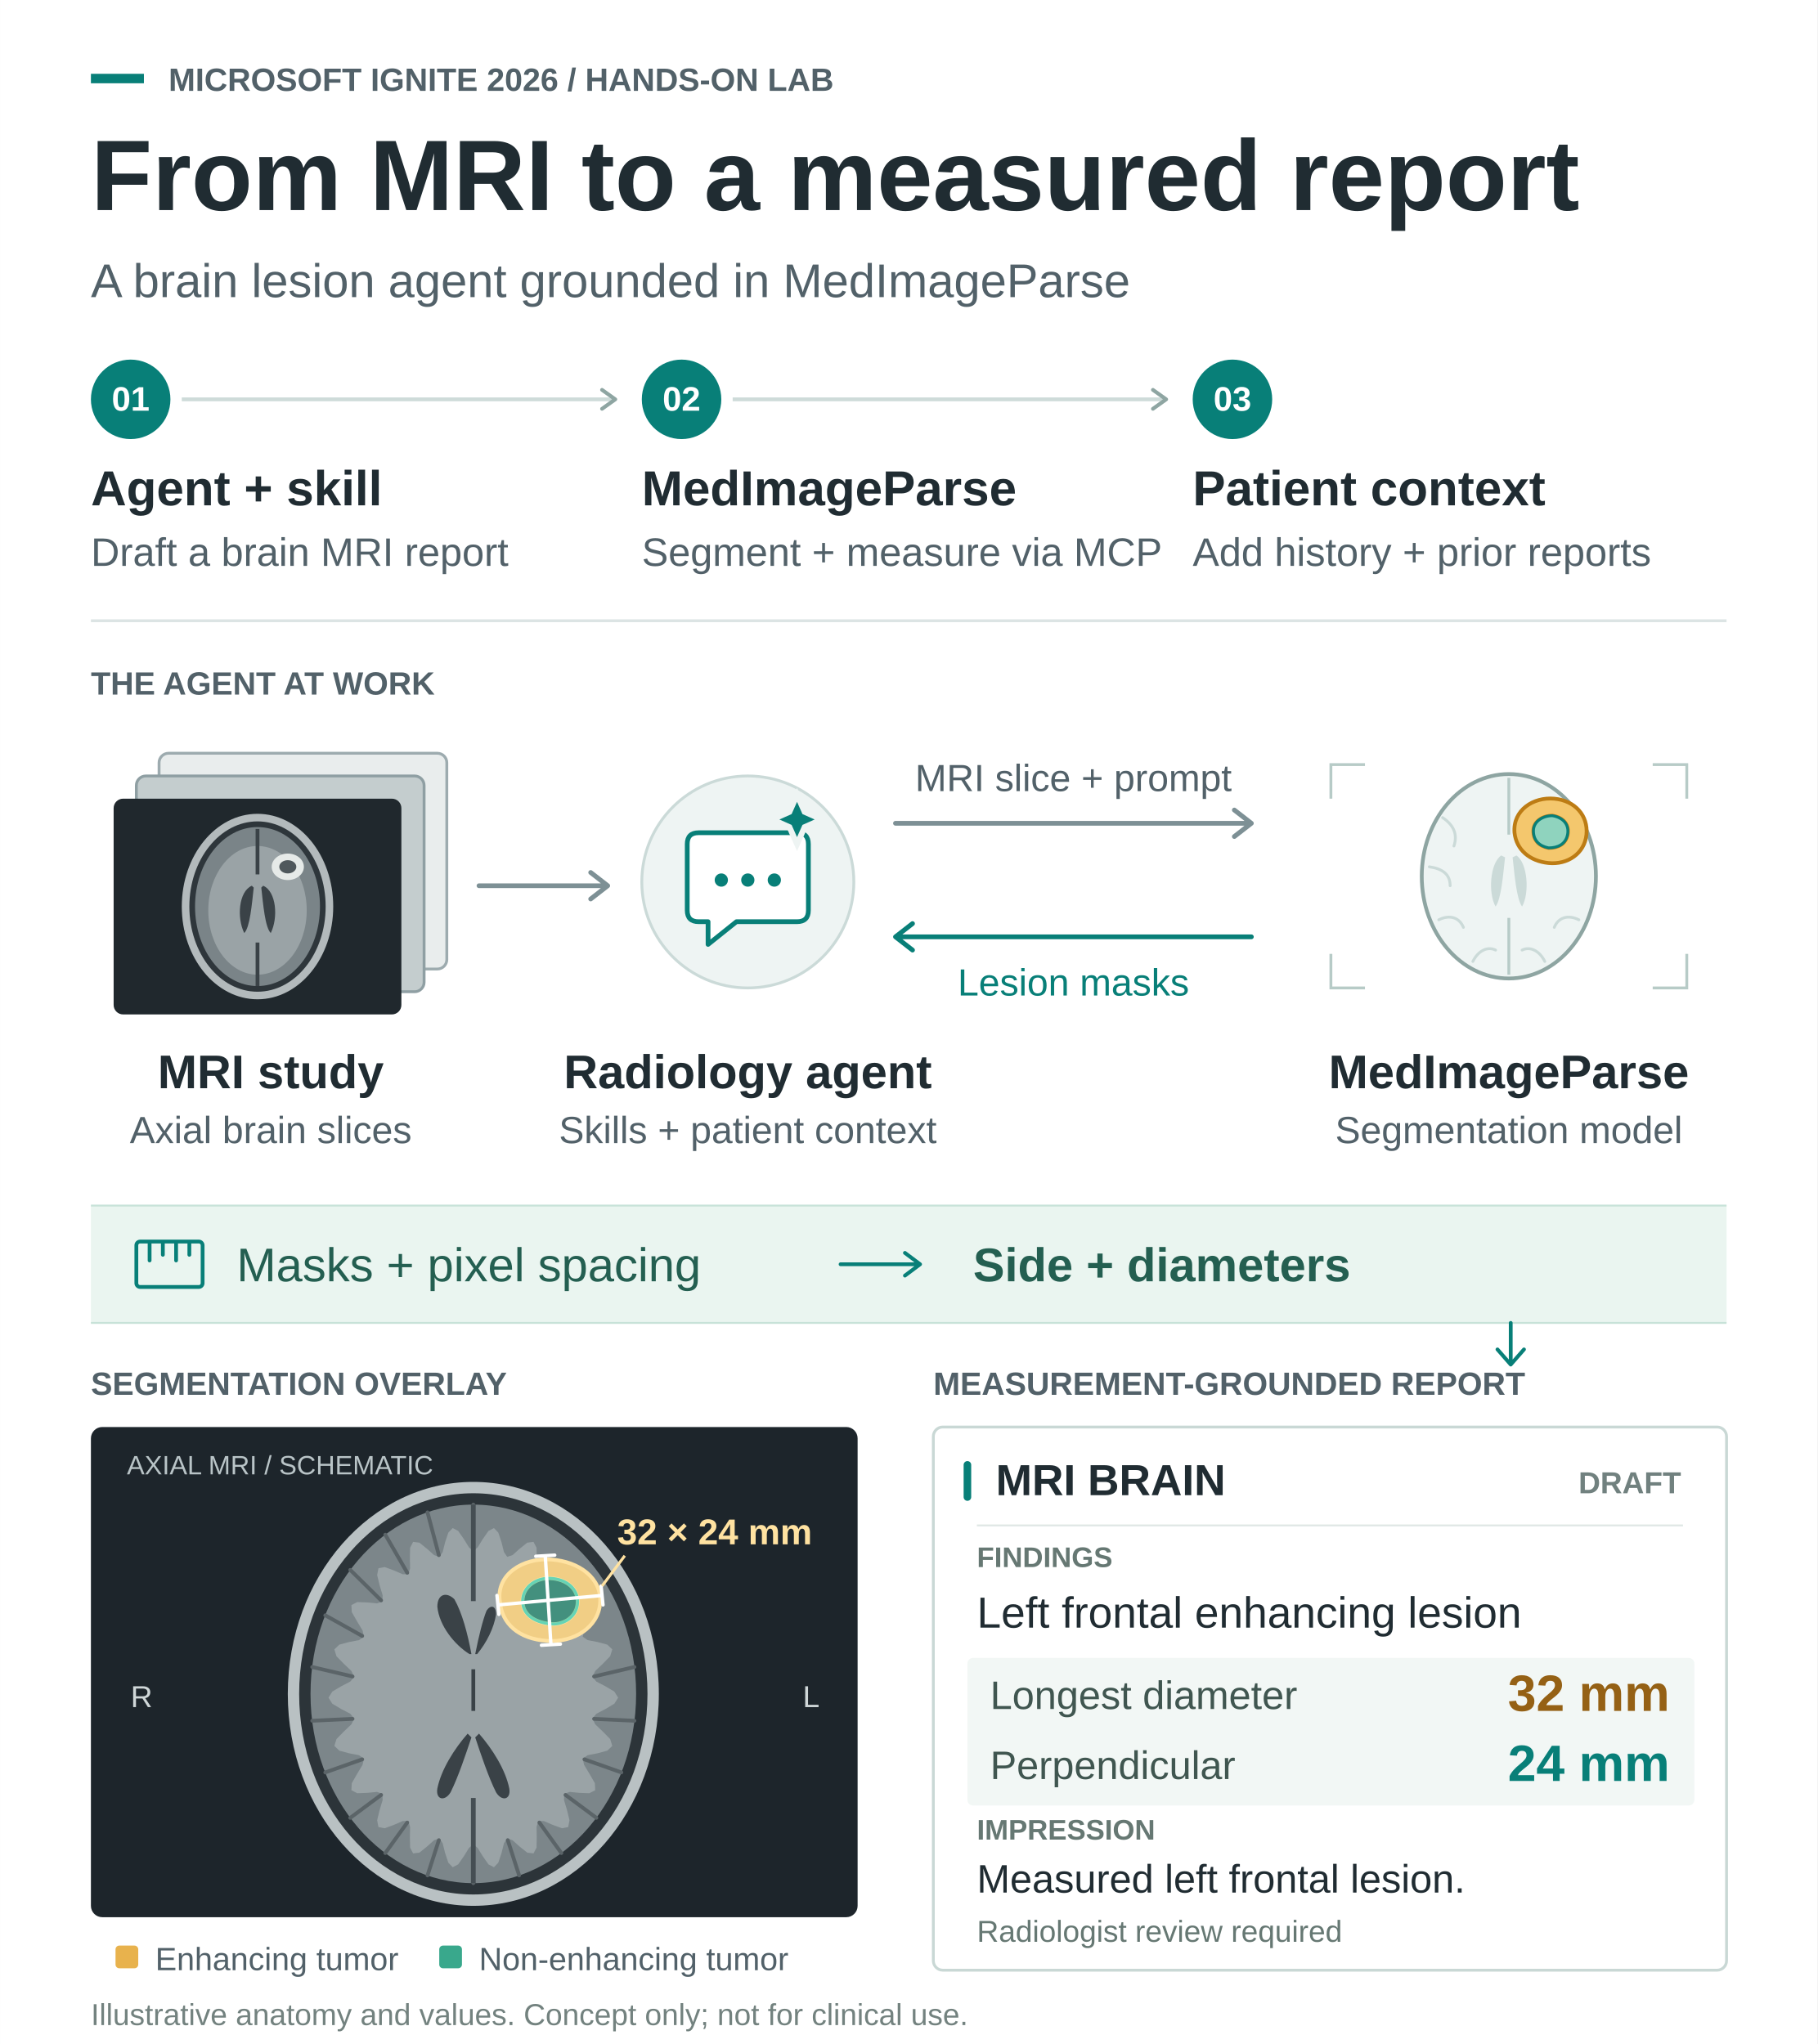
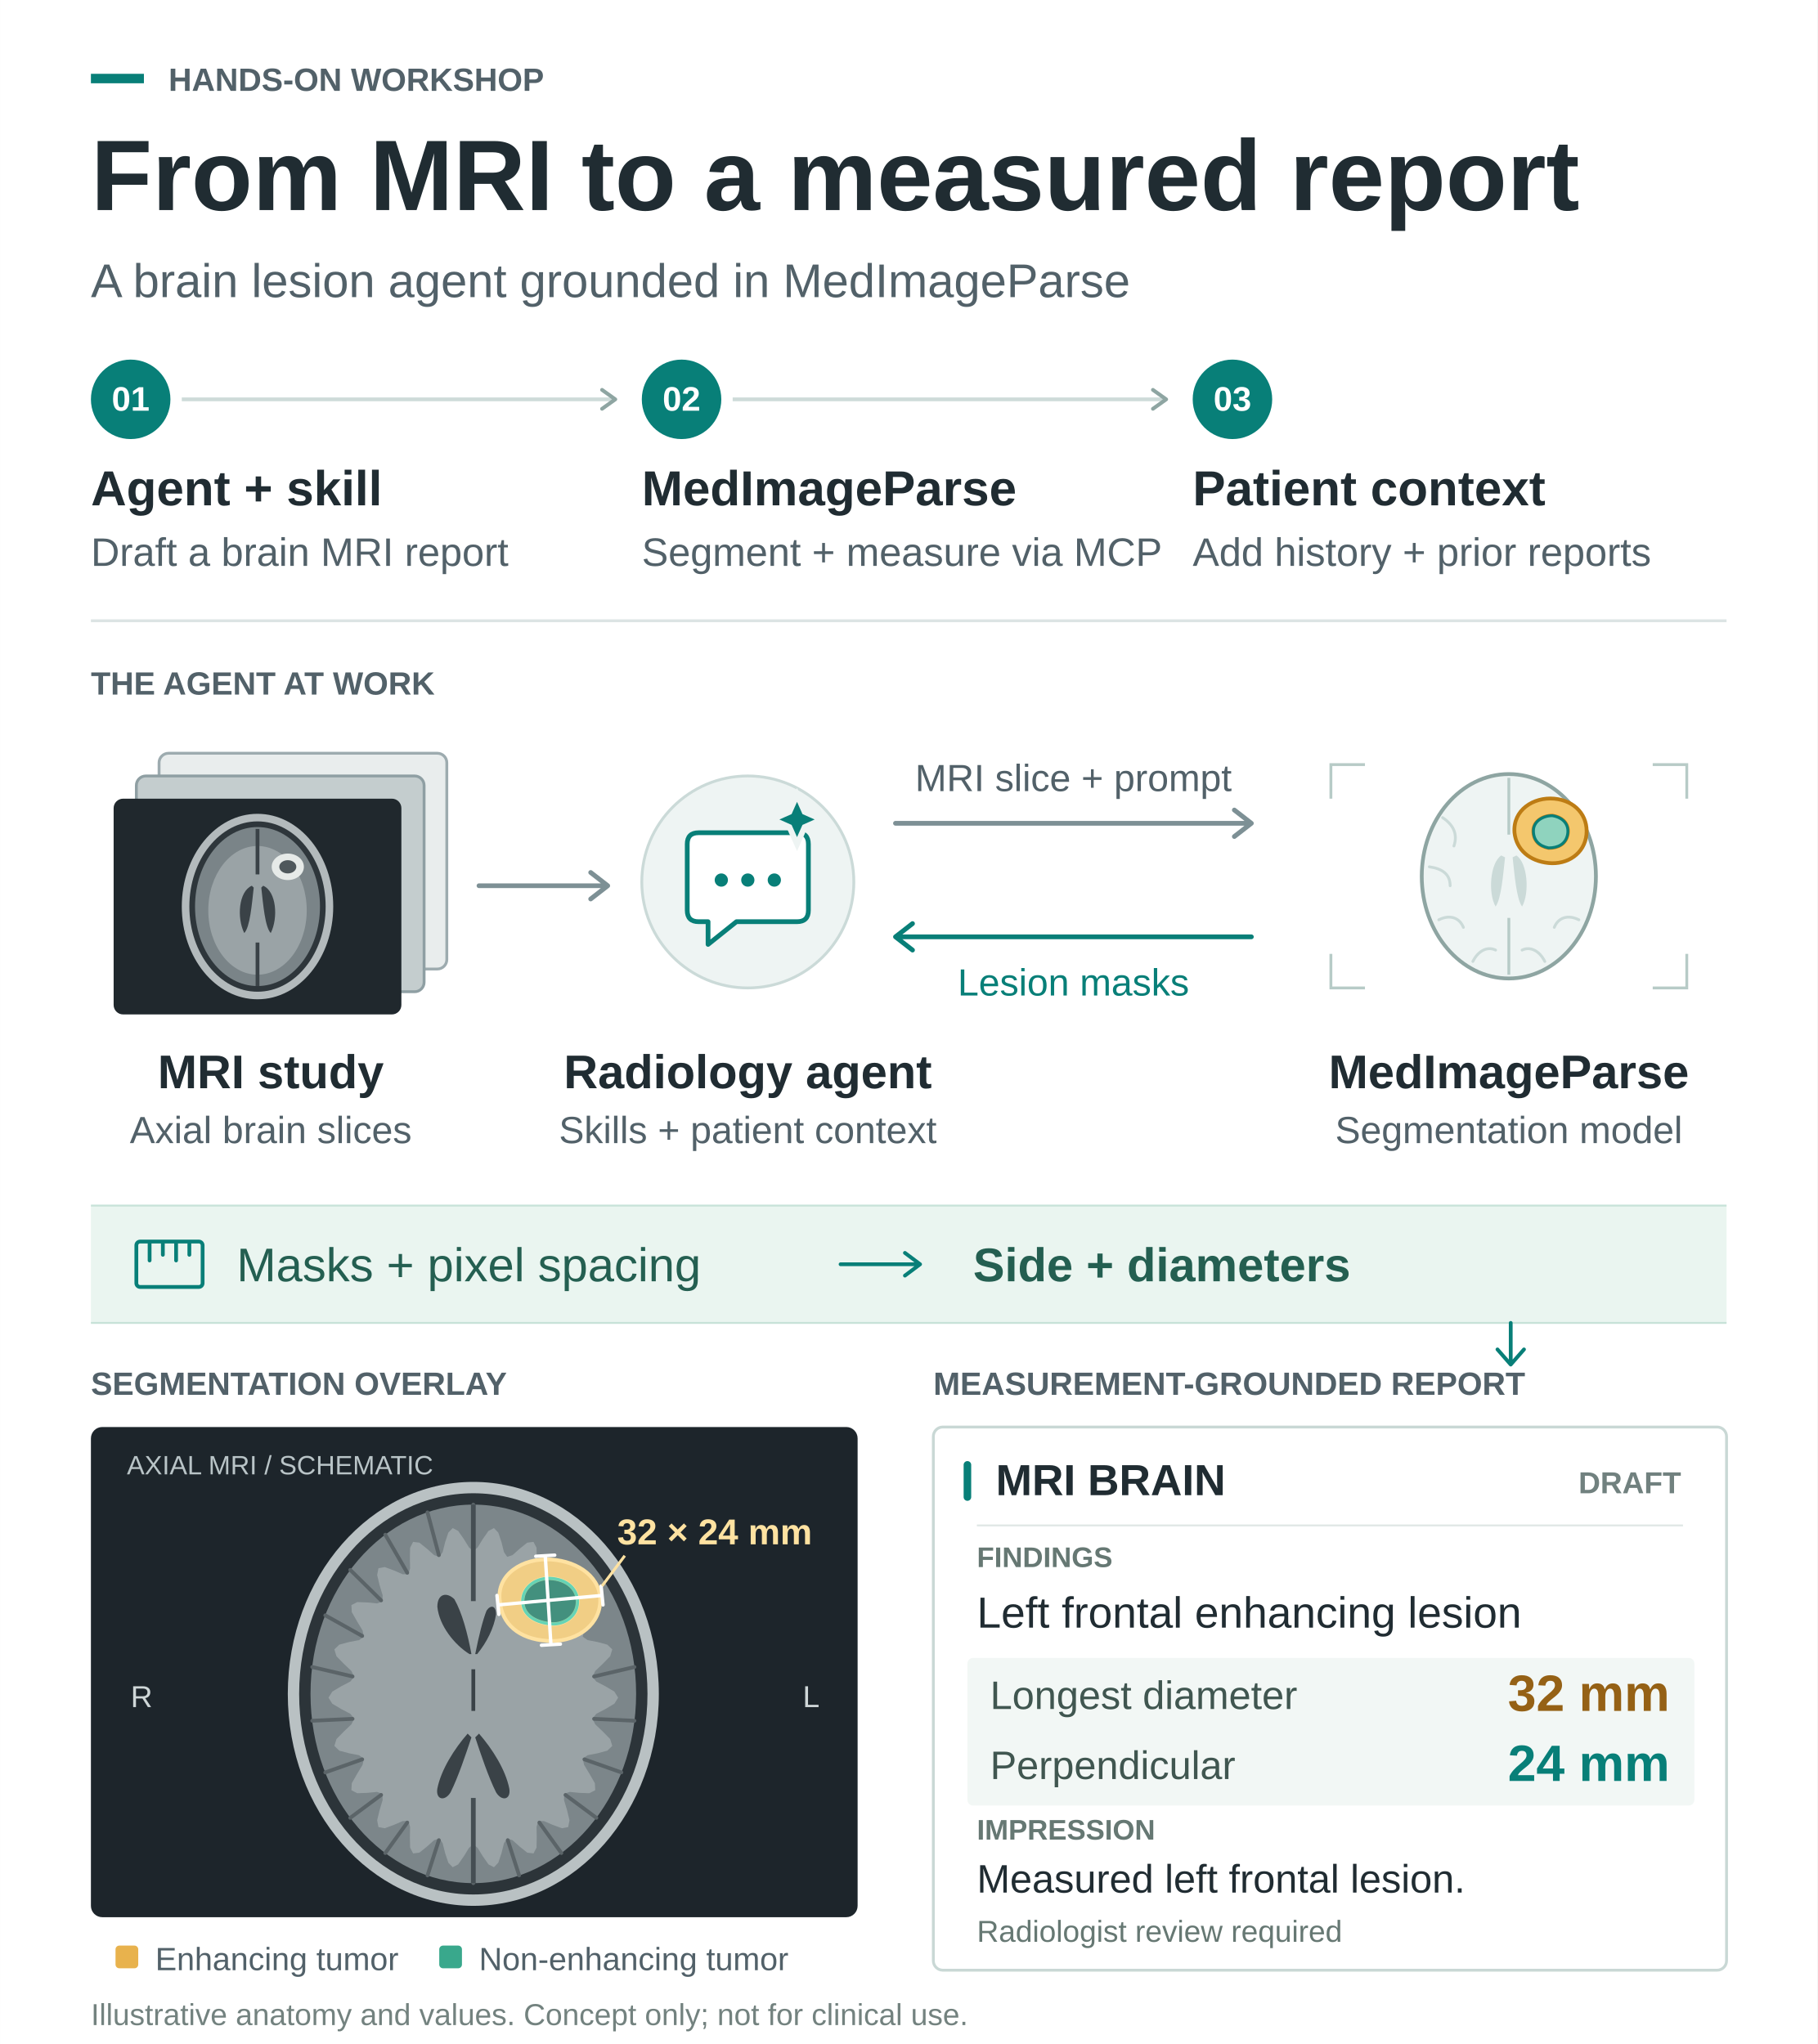
<svg xmlns="http://www.w3.org/2000/svg" width="6.667in" height="7.5in" viewBox="0 0 960 1080" role="img" aria-labelledby="title description">
  <rect width="960" height="1080" fill="#FFFFFF" />
  <g font-family="Aptos, Segoe UI, Arial, sans-serif" letter-spacing="0">
    <rect x="48" y="39" width="28" height="5" fill="#087F78" />
-     <text x="89" y="48" font-size="17" font-weight="700" fill="#526169">MICROSOFT IGNITE 2026 / HANDS-ON LAB</text>
+     <text x="89" y="48" font-size="17" font-weight="700" fill="#526169">HANDS-ON WORKSHOP</text>
    <text x="48" y="111" font-size="53" font-weight="700" fill="#202C32">From MRI to a measured report</text>
    <text x="48" y="157" font-size="25" fill="#526169">A brain lesion agent grounded in MedImageParse</text>
    <path d="M96 211 H325 M387 211 H616" fill="none" stroke="#CEDBD9" stroke-width="2" />
    <path d="M318 206 L325 211 L318 216 M609 206 L616 211 L609 216" fill="none" stroke="#8EA5A2" stroke-width="2" stroke-linecap="round" stroke-linejoin="round" />
    <circle cx="69" cy="211" r="21" fill="#087F78" />
    <circle cx="360" cy="211" r="21" fill="#087F78" />
    <circle cx="651" cy="211" r="21" fill="#087F78" />
    <g font-size="18" font-weight="700" fill="#FFFFFF" text-anchor="middle">
      <text x="69" y="217">01</text>
      <text x="360" y="217">02</text>
      <text x="651" y="217">03</text>
    </g>
    <g font-size="26" font-weight="700" fill="#202C32">
      <text x="48" y="267">Agent + skill</text>
      <text x="339" y="267">MedImageParse</text>
      <text x="630" y="267">Patient context</text>
    </g>
    <g font-size="21" fill="#526169">
      <text x="48" y="299">Draft a brain MRI report</text>
      <text x="339" y="299">Segment + measure via MCP</text>
      <text x="630" y="299">Add history + prior reports</text>
    </g>
    <path d="M48 328 H912" stroke="#DCE4E4" stroke-width="1.5" />
    <text x="48" y="367" font-size="17" font-weight="700" fill="#526169">THE AGENT AT WORK</text>
    <g stroke-linejoin="round">
      <rect x="84" y="398" width="152" height="114" rx="5" fill="#E9EDED" stroke="#9DABAF" stroke-width="1.5" />
      <rect x="72" y="410" width="152" height="114" rx="5" fill="#C4CDCE" stroke="#8F9FA3" stroke-width="1.5" />
      <rect x="60" y="422" width="152" height="114" rx="5" fill="#20282D" />
      <ellipse cx="136" cy="479" rx="40" ry="49" fill="#B3BABC" />
      <ellipse cx="136" cy="479" rx="36" ry="45" fill="#2E363B" />
      <ellipse cx="136" cy="479" rx="33" ry="42" fill="#7A8488" />
      <ellipse cx="136" cy="481" rx="26" ry="34" fill="#9AA3A6" />
      <path d="M136 438 V462 M136 498 V521" stroke="#3A4247" stroke-width="2" />
      <path d="M133 468 C126 471 125 485 129 493 C132 490 133 478 134 469 Z" fill="#3A4247" />
      <path d="M139 468 C146 471 147 485 143 493 C140 490 139 478 138 469 Z" fill="#3A4247" />
      <ellipse cx="152" cy="458" rx="8.5" ry="7" fill="#E6EAE8" />
      <ellipse cx="152" cy="458" rx="4.5" ry="3.5" fill="#4F585C" />
    </g>
    <path d="M253 468 H321 M312 461 L321 468 L312 475" fill="none" stroke="#7D9095" stroke-width="2.5" stroke-linecap="round" stroke-linejoin="round" />
    <circle cx="395" cy="466" r="56" fill="#EEF4F3" stroke="#CBDAD8" stroke-width="1.5" />
    <path d="M369 440 H421 Q427 440 427 446 V481 Q427 487 421 487 H389 L374 499 V487 H369 Q363 487 363 481 V446 Q363 440 369 440 Z" fill="#FFFFFF" stroke="#087F78" stroke-width="2.5" stroke-linejoin="round" />
    <g fill="#087F78">
      <circle cx="381" cy="465" r="3.5" />
      <circle cx="395" cy="465" r="3.5" />
      <circle cx="409" cy="465" r="3.5" />
    </g>
    <path d="M421 420 L425 429 L434 433 L425 437 L421 446 L417 437 L408 433 L417 429 Z" fill="#087F78" stroke="#EEF4F3" stroke-width="3" />
    <path d="M473 435 H661 M652 428 L661 435 L652 442" fill="none" stroke="#7D9095" stroke-width="2.5" stroke-linecap="round" stroke-linejoin="round" />
    <text x="567" y="418" text-anchor="middle" font-size="20" fill="#526169">MRI slice + prompt</text>
    <path d="M661 495 H473 M482 488 L473 495 L482 502" fill="none" stroke="#087F78" stroke-width="2.5" stroke-linecap="round" stroke-linejoin="round" />
    <text x="567" y="526" text-anchor="middle" font-size="20" fill="#087F78">Lesion masks</text>
    <g fill="none" stroke="#B7CBC7" stroke-width="1.5">
      <path d="M703 422 V404 H721 M873 404 H891 V422 M891 504 V522 H873 M721 522 H703 V504" />
    </g>
    <ellipse cx="797" cy="463" rx="46" ry="54" fill="#EEF4F3" stroke="#8EA5A2" stroke-width="2" />
    <path d="M797 411 V441 M797 485 V515" stroke="#B7CBC7" stroke-width="1.5" />
    <g fill="none" stroke="#CBDAD8" stroke-width="1.5" stroke-linecap="round">
      <path d="M762 432 C768 436 770 441 768 447" />
      <path d="M755 458 C762 459 766 462 766 468" />
      <path d="M760 486 C766 483 771 485 773 490" />
      <path d="M778 508 C781 502 786 500 790 502" />
      <path d="M834 486 C828 483 823 485 821 490" />
      <path d="M816 508 C813 502 808 500 804 502" />
    </g>
    <path d="M793 452 C787 456 786 472 790 479 C793 475 794 462 795 453 Z" fill="#CBDAD8" />
    <path d="M801 452 C807 456 808 472 804 479 C801 475 800 462 799 453 Z" fill="#CBDAD8" />
    <path d="M800 440 C799 428 810 421 821 422 C832 423 839 431 838 441 C837 451 828 457 818 456 C808 455 801 449 800 440 Z M810 439 C810 434 815 431 820 431 C826 432 829 436 828 441 C827 446 823 448 818 448 C813 447 810 444 810 439 Z" fill="#F4C76D" fill-rule="evenodd" stroke="#BD7C14" stroke-width="2" />
    <path d="M810 439 C810 434 815 431 820 431 C826 432 829 436 828 441 C827 446 823 448 818 448 C813 447 810 444 810 439 Z" fill="#8FD3BE" stroke="#087F78" stroke-width="1.5" />
    <g text-anchor="middle">
      <g font-size="25" font-weight="700" fill="#202C32">
        <text x="143" y="575">MRI study</text>
        <text x="395" y="575">Radiology agent</text>
        <text x="797" y="575">MedImageParse</text>
      </g>
      <g font-size="20" fill="#526169">
        <text x="143" y="604">Axial brain slices</text>
        <text x="395" y="604">Skills + patient context</text>
        <text x="797" y="604">Segmentation model</text>
      </g>
    </g>
    <rect x="48" y="637" width="864" height="62" fill="#EAF5F0" />
    <path d="M48 637 H912 M48 699 H912" stroke="#C7E2D8" stroke-width="1" />
    <g fill="none" stroke="#087F78" stroke-width="2" stroke-linecap="round" stroke-linejoin="round">
      <rect x="72" y="656" width="35" height="24" rx="2" />
      <path d="M79 657 V666 M86 657 V663 M93 657 V666 M100 657 V663" />
      <path d="M444 668 H486 M478 662 L486 668 L478 674" />
    </g>
    <text x="125" y="677" font-size="25" fill="#245F51">Masks + pixel spacing</text>
    <text x="514" y="677" font-size="25" font-weight="700" fill="#245F51">Side + diameters</text>
    <path d="M798 699 V721 M791 713 L798 721 L805 713" fill="none" stroke="#087F78" stroke-width="2" stroke-linecap="round" stroke-linejoin="round" />
    <text x="48" y="737" font-size="17" font-weight="700" fill="#526169">SEGMENTATION OVERLAY</text>
    <text x="493" y="737" font-size="17" font-weight="700" fill="#526169">MEASUREMENT-GROUNDED REPORT</text>
    <rect x="48" y="754" width="405" height="259" rx="6" fill="#1D252B" />
    <text x="67" y="779" font-size="14" fill="#B9C4C7">AXIAL MRI / SCHEMATIC</text>
    <text x="69" y="902" font-size="16" fill="#CFD7D8">R</text>
    <text x="424" y="902" font-size="16" fill="#CFD7D8">L</text>
    <ellipse cx="250" cy="895" rx="98" ry="112" fill="#B9C1C3" />
    <ellipse cx="250" cy="895" rx="92" ry="106" fill="#2C3439" />
    <ellipse cx="250" cy="895" rx="86" ry="100" fill="#7C868A" />
    <path d="M326.5 897 L324.5 900.2 L319.8 903 L315 905.5 L312.9 908 L314.4 911.1 L318.4 914.9 L322.3 918.9 L323.4 922.5 L320.8 925 L315.6 926.4 L310.4 927.4 L307.8 929.2 L308.5 932.5 L311.4 937.3 L314.2 942.2 L314.4 945.9 L311.3 947.5 L306 947.3 L300.9 946.8 L298 947.8 L297.9 951.1 L299.5 956.4 L300.8 961.8 L300.1 965.4 L296.8 966 L291.9 964.2 L287.3 962.2 L284.3 962.2 L283.4 965.3 L283.5 970.7 L283.4 976.2 L281.8 979.3 L278.5 978.9 L274.5 975.7 L270.7 972.3 L267.9 971.4 L266.2 973.9 L264.9 979.1 L263.2 984.2 L260.9 986.6 L258 985.1 L255 980.8 L252.3 976.4 L250 974.5 L247.7 976.4 L245 980.8 L242 985.1 L239.1 986.6 L236.8 984.2 L235.1 979.1 L233.8 973.9 L232.1 971.4 L229.3 972.3 L225.5 975.7 L221.5 978.9 L218.2 979.3 L216.6 976.2 L216.5 970.7 L216.6 965.3 L215.7 962.2 L212.7 962.2 L208.1 964.2 L203.2 966 L199.9 965.4 L199.2 961.8 L200.5 956.4 L202.1 951.1 L202 947.8 L199.1 946.8 L194 947.3 L188.7 947.5 L185.6 945.9 L185.8 942.2 L188.6 937.3 L191.5 932.5 L192.2 929.2 L189.6 927.4 L184.4 926.4 L179.2 925 L176.6 922.5 L177.7 918.9 L181.6 914.9 L185.6 911.1 L187.1 908 L185 905.5 L180.2 903 L175.5 900.2 L173.5 897 L175.5 893.8 L180.2 891 L185 888.5 L187.1 886 L185.6 882.9 L181.6 879.1 L177.7 875.1 L176.6 871.5 L179.2 869 L184.4 867.6 L189.6 866.6 L192.2 864.8 L191.5 861.5 L188.6 856.7 L185.8 851.8 L185.6 848.1 L188.7 846.5 L194 846.7 L199.1 847.2 L202 846.2 L202.1 842.9 L200.5 837.6 L199.2 832.2 L199.9 828.6 L203.2 828 L208.1 829.8 L212.7 831.8 L215.7 831.8 L216.6 828.7 L216.5 823.3 L216.6 817.8 L218.2 814.7 L221.5 815.1 L225.5 818.3 L229.3 821.7 L232.1 822.6 L233.8 820.1 L235.1 814.9 L236.8 809.8 L239.1 807.4 L242 808.9 L245 813.2 L247.7 817.6 L250 819.5 L252.3 817.6 L255 813.2 L258 808.9 L260.9 807.4 L263.2 809.8 L264.9 814.9 L266.2 820.1 L267.9 822.6 L270.7 821.7 L274.5 818.3 L278.5 815.1 L281.8 814.7 L283.4 817.8 L283.5 823.3 L283.4 828.7 L284.3 831.8 L287.3 831.8 L291.9 829.8 L296.8 828 L300.1 828.6 L300.8 832.2 L299.5 837.6 L297.9 842.9 L298 846.2 L300.9 847.2 L306 846.7 L311.3 846.5 L314.4 848.1 L314.2 851.8 L311.4 856.7 L308.5 861.5 L307.8 864.8 L310.4 866.6 L315.6 867.6 L320.8 869 L323.4 871.5 L322.3 875.1 L318.4 879.1 L314.4 882.9 L312.9 886 L315 888.5 L319.8 891 L324.5 893.8 Z" fill="#9AA3A6" />
    <g fill="none" stroke="#5B6468" stroke-width="2" stroke-linecap="round">
      <path d="M335.1 909.2 L313.8 908.2" />
      <path d="M328.2 936.5 L308.7 929.6" />
      <path d="M315 960.5 L298.7 948.4" />
      <path d="M296.5 979.1 L284.9 963" />
      <path d="M274.2 990.9 L268.2 972.3" />
      <path d="M250 995 L250 975.5" />
      <path d="M225.8 990.9 L231.8 972.3" />
      <path d="M203.5 979.1 L215.1 963" />
      <path d="M185 960.5 L201.3 948.4" />
      <path d="M171.8 936.5 L191.3 929.6" />
      <path d="M164.9 909.2 L186.2 908.2" />
      <path d="M164.9 880.8 L186.2 885.8" />
      <path d="M171.8 853.5 L191.3 864.4" />
      <path d="M185 829.5 L201.3 845.6" />
      <path d="M203.5 810.9 L215.1 831" />
      <path d="M225.8 799.1 L231.8 821.7" />
      <path d="M250 795 L250 818.5" />
      <path d="M335.1 880.8 L313.8 885.8" />
    </g>
    <path d="M250 795 V846 M250 950 V995" stroke="#454E53" stroke-width="2.5" />
    <g fill="#3A4247">
      <path d="M248 874 C240 869 232 859 231 849 C231 842 236 841 240 845 C244 852 247 863 249 874 Z" />
      <path d="M252 874 C257 868 261 860 262 853 C262 848 259 848 257 851 C255 856 253 864 251 874 Z" />
      <path d="M249 882 H251 V904 H249 Z" />
      <path d="M247 916 C240 924 233 935 231 945 C230 951 235 952 238 947 C242 939 246 927 249 918 Z" />
      <path d="M253 916 C260 924 267 935 269 945 C270 951 265 952 262 947 C258 939 254 927 251 918 Z" />
    </g>
    <path d="M264 846 C262 832 276 823 291 824 C306 825 318 834 317 847 C316 860 303 868 289 867 C274 866 265 858 264 846 Z" fill="#E6EAE8" />
    <path d="M276 846 C276 838 284 833 292 834 C301 835 306 841 305 848 C304 855 297 859 290 858 C282 857 276 853 276 846 Z" fill="#4F585C" />
    <path d="M264 846 C262 832 276 823 291 824 C306 825 318 834 317 847 C316 860 303 868 289 867 C274 866 265 858 264 846 Z M276 846 C276 838 284 833 292 834 C301 835 306 841 305 848 C304 855 297 859 290 858 C282 857 276 853 276 846 Z" fill="#F4C76D" fill-opacity="0.8" fill-rule="evenodd" stroke="#FFE2A1" stroke-width="2" />
    <path d="M276 846 C276 838 284 833 292 834 C301 835 306 841 305 848 C304 855 297 859 290 858 C282 857 276 853 276 846 Z" fill="#39BD9B" fill-opacity="0.55" stroke="#65D4B6" stroke-width="1.5" />
    <g fill="none" stroke="#FFFFFF" stroke-width="1.8" stroke-linecap="round">
      <path d="M263 848 L318 843 M262.5 843 L263.5 853 M317.5 838 L318.5 848" />
      <path d="M288 822 L291 869 M283 822.3 L293 821.7 M286 869.3 L296 868.7" />
    </g>
    <path d="M318 838 L330 822" fill="none" stroke="#FFE2A1" stroke-width="1.5" />
    <text x="326" y="816" font-size="19" font-weight="700" fill="#FFE2A1">32 × 24 mm</text>
    <g font-size="17" fill="#526169">
      <rect x="61" y="1028" width="12" height="12" rx="2" fill="#E8B24D" />
      <text x="82" y="1041">Enhancing tumor</text>
      <rect x="232" y="1028" width="12" height="12" rx="2" fill="#39A88C" />
      <text x="253" y="1041">Non-enhancing tumor</text>
    </g>
    <rect x="493" y="754" width="419" height="287" rx="5" fill="#FFFFFF" stroke="#C9D8D5" stroke-width="1.5" />
    <path d="M511 774 V791" stroke="#087F78" stroke-width="4" stroke-linecap="round" />
    <text x="526" y="790" font-size="23" font-weight="700" fill="#202C32">MRI BRAIN</text>
    <text x="888" y="789" text-anchor="end" font-size="16" font-weight="700" fill="#71817F">DRAFT</text>
    <path d="M516 806 H889" stroke="#E0E7E5" stroke-width="1" />
    <text x="516" y="828" font-size="15" font-weight="700" fill="#667873">FINDINGS</text>
    <text x="516" y="860" font-size="23" fill="#202C32">Left frontal enhancing lesion</text>
    <rect x="511" y="876" width="384" height="78" rx="3" fill="#F2F7F5" />
    <g font-size="21" fill="#405650">
      <text x="523" y="903">Longest diameter</text>
      <text x="523" y="940">Perpendicular</text>
    </g>
    <g text-anchor="end" font-size="27" font-weight="700">
      <text x="882" y="904" fill="#956115">32 mm</text>
      <text x="882" y="941" fill="#087F78">24 mm</text>
    </g>
    <text x="516" y="972" font-size="15" font-weight="700" fill="#667873">IMPRESSION</text>
    <text x="516" y="1000" font-size="21" fill="#202C32">Measured left frontal lesion.</text>
    <text x="516" y="1026" font-size="16" fill="#667873">Radiologist review required</text>
    <text x="48" y="1070" font-size="16" fill="#73827F">Illustrative anatomy and values. Concept only; not for clinical use.</text>
  </g>
</svg>
